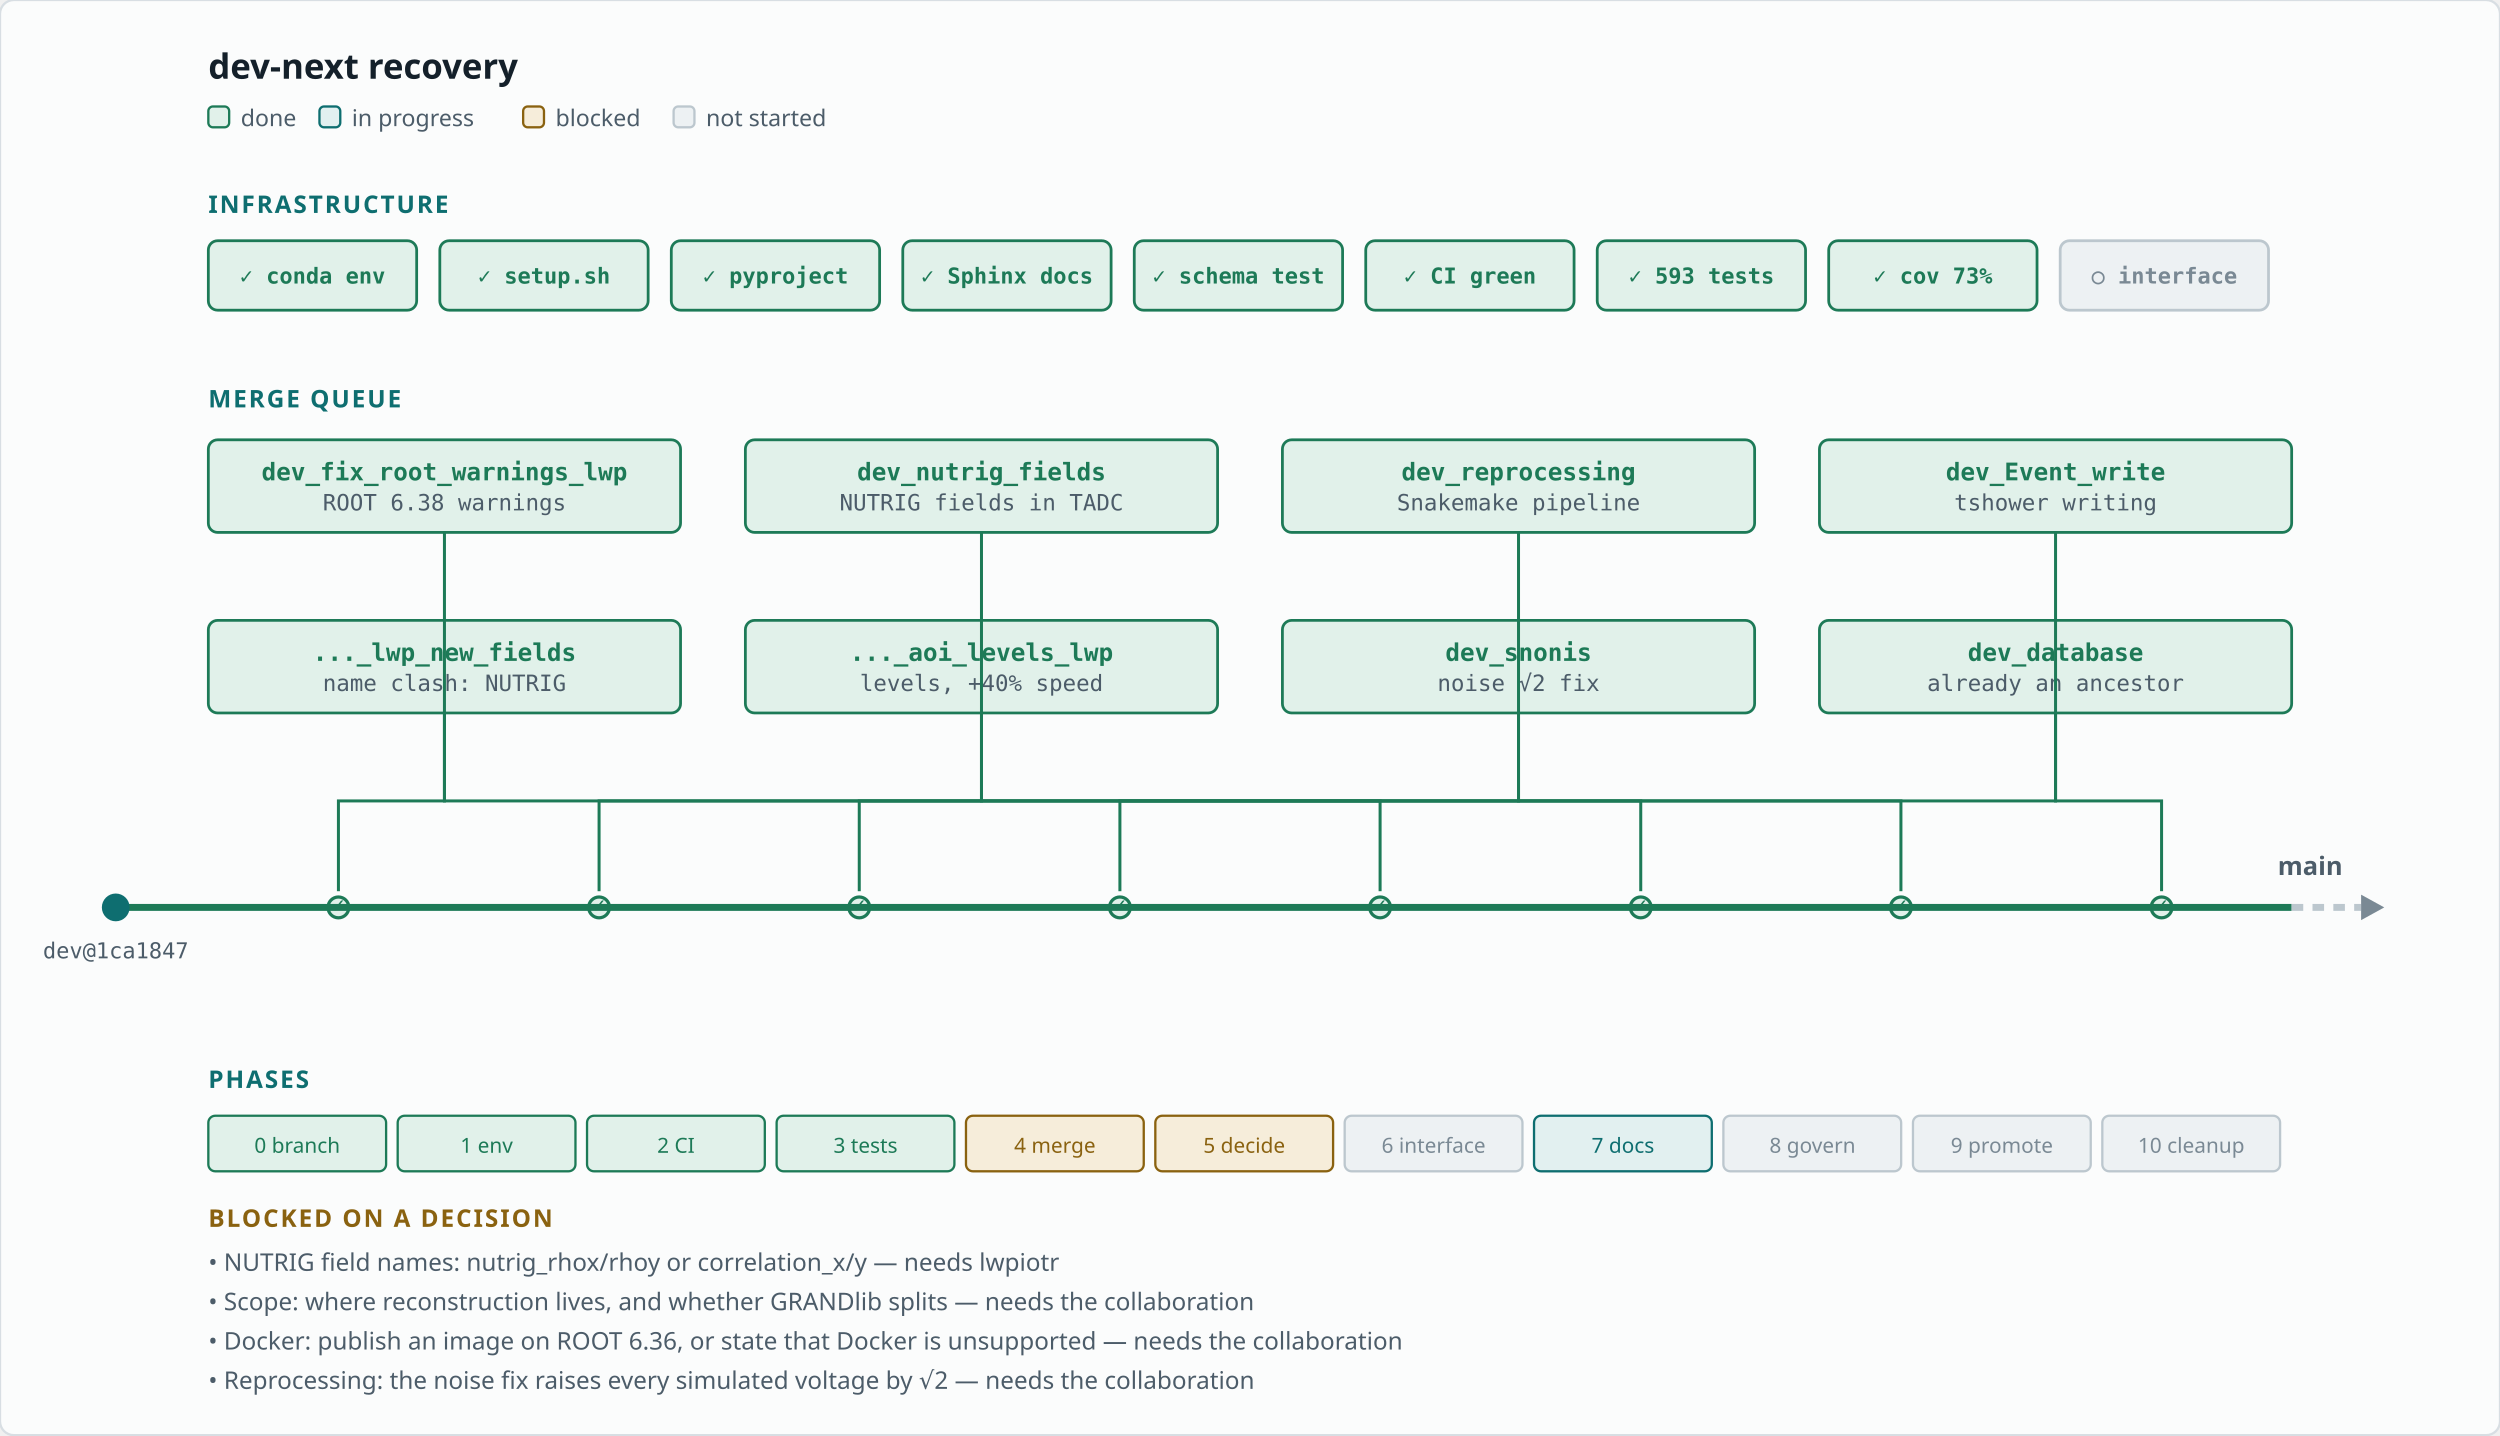
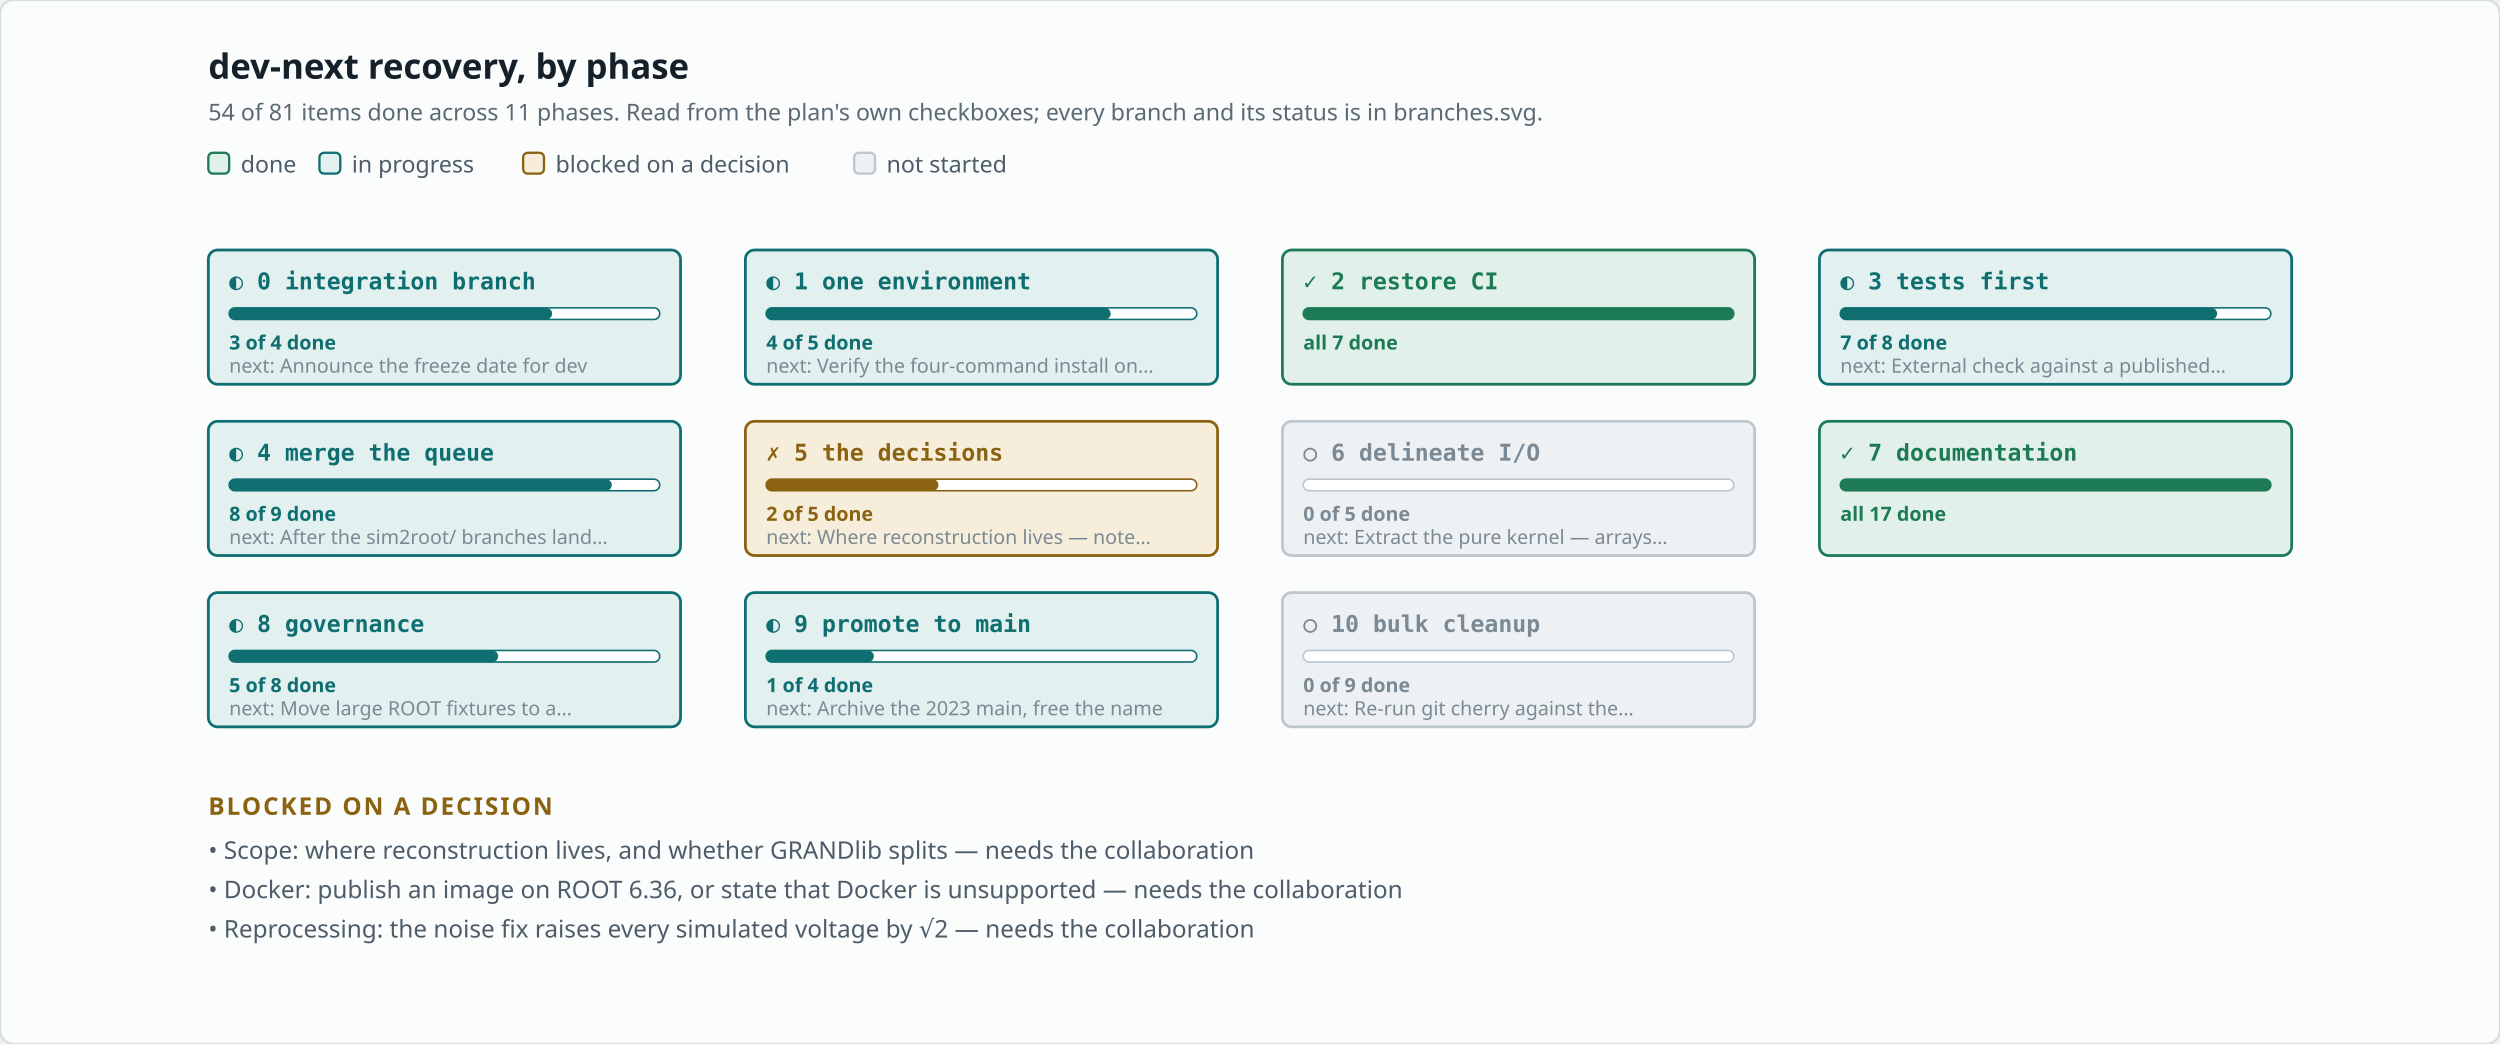
- <svg xmlns="http://www.w3.org/2000/svg" viewBox="0 0 1080 620" width="100%" font-family="IBM Plex Sans, sans-serif">
-   <rect width="1080" height="620" rx="6" fill="#FBFCFC" stroke="#D8DEE3" />
-   <text x="90" y="34" font-size="15" font-weight="600" fill="#14202A">dev-next recovery</text>
-   <rect x="90" y="46" width="9" height="9" rx="2" fill="#E1F1EA" stroke="#1D7A57" />
-   <text x="104" y="54.5" font-size="10" fill="#4C5C69">done</text>
-   <rect x="138" y="46" width="9" height="9" rx="2" fill="#E2F0F0" stroke="#0E6E70" />
-   <text x="152" y="54.5" font-size="10" fill="#4C5C69">in progress</text>
-   <rect x="226" y="46" width="9" height="9" rx="2" fill="#F6EDDA" stroke="#8A6210" />
-   <text x="240" y="54.5" font-size="10" fill="#4C5C69">blocked</text>
-   <rect x="291" y="46" width="9" height="9" rx="2" fill="#EDF1F3" stroke="#BCC7CE" />
-   <text x="305" y="54.5" font-size="10" fill="#4C5C69">not started</text>
-   <text x="90" y="92" font-size="10.5" font-weight="600" fill="#0E6E70" letter-spacing="0.08em">INFRASTRUCTURE</text>
-   <rect x="90.0" y="104.0" width="90.0" height="30.0" rx="4" fill="#E1F1EA" stroke="#1D7A57" stroke-width="1.2" />
-   <text x="135.0" y="122.5" font-family="IBM Plex Mono, monospace" font-size="9.5" font-weight="600" fill="#1D7A57" text-anchor="middle">✓ conda env</text>
-   <rect x="190.0" y="104.0" width="90.0" height="30.0" rx="4" fill="#E1F1EA" stroke="#1D7A57" stroke-width="1.2" />
-   <text x="235.0" y="122.5" font-family="IBM Plex Mono, monospace" font-size="9.5" font-weight="600" fill="#1D7A57" text-anchor="middle">✓ setup.sh</text>
-   <rect x="290.0" y="104.0" width="90.0" height="30.0" rx="4" fill="#E1F1EA" stroke="#1D7A57" stroke-width="1.2" />
-   <text x="335.0" y="122.5" font-family="IBM Plex Mono, monospace" font-size="9.5" font-weight="600" fill="#1D7A57" text-anchor="middle">✓ pyproject</text>
-   <rect x="390.0" y="104.0" width="90.0" height="30.0" rx="4" fill="#E1F1EA" stroke="#1D7A57" stroke-width="1.2" />
-   <text x="435.0" y="122.5" font-family="IBM Plex Mono, monospace" font-size="9.5" font-weight="600" fill="#1D7A57" text-anchor="middle">✓ Sphinx docs</text>
-   <rect x="490.0" y="104.0" width="90.0" height="30.0" rx="4" fill="#E1F1EA" stroke="#1D7A57" stroke-width="1.2" />
-   <text x="535.0" y="122.5" font-family="IBM Plex Mono, monospace" font-size="9.5" font-weight="600" fill="#1D7A57" text-anchor="middle">✓ schema test</text>
-   <rect x="590.0" y="104.0" width="90.0" height="30.0" rx="4" fill="#E1F1EA" stroke="#1D7A57" stroke-width="1.2" />
-   <text x="635.0" y="122.5" font-family="IBM Plex Mono, monospace" font-size="9.5" font-weight="600" fill="#1D7A57" text-anchor="middle">✓ CI green</text>
-   <rect x="690.0" y="104.0" width="90.0" height="30.0" rx="4" fill="#E1F1EA" stroke="#1D7A57" stroke-width="1.2" />
-   <text x="735.0" y="122.5" font-family="IBM Plex Mono, monospace" font-size="9.5" font-weight="600" fill="#1D7A57" text-anchor="middle">✓ 593 tests</text>
-   <rect x="790.0" y="104.0" width="90.0" height="30.0" rx="4" fill="#E1F1EA" stroke="#1D7A57" stroke-width="1.2" />
-   <text x="835.0" y="122.5" font-family="IBM Plex Mono, monospace" font-size="9.5" font-weight="600" fill="#1D7A57" text-anchor="middle">✓ cov 73%</text>
-   <rect x="890.0" y="104.0" width="90.0" height="30.0" rx="4" fill="#EDF1F3" stroke="#BCC7CE" stroke-width="1.2" />
-   <text x="935.0" y="122.5" font-family="IBM Plex Mono, monospace" font-size="9.5" font-weight="600" fill="#7A8994" text-anchor="middle">○ interface</text>
-   <text x="90" y="176" font-size="10.5" font-weight="600" fill="#0E6E70" letter-spacing="0.08em">MERGE QUEUE</text>
-   <rect x="90.0" y="190.0" width="204.0" height="40.0" rx="4" fill="#E1F1EA" stroke="#1D7A57" stroke-width="1.2" />
-   <text x="192.0" y="207.5" font-family="IBM Plex Mono, monospace" font-size="10.5" font-weight="600" fill="#1D7A57" text-anchor="middle">dev_fix_root_warnings_lwp</text>
-   <text x="192.0" y="220.5" font-family="IBM Plex Mono, monospace" font-size="9.7" font-weight="400" fill="#4C5C69" text-anchor="middle">ROOT 6.38 warnings</text>
-   <rect x="322.0" y="190.0" width="204.0" height="40.0" rx="4" fill="#E1F1EA" stroke="#1D7A57" stroke-width="1.2" />
-   <text x="424.0" y="207.5" font-family="IBM Plex Mono, monospace" font-size="10.5" font-weight="600" fill="#1D7A57" text-anchor="middle">dev_nutrig_fields</text>
-   <text x="424.0" y="220.5" font-family="IBM Plex Mono, monospace" font-size="9.7" font-weight="400" fill="#4C5C69" text-anchor="middle">NUTRIG fields in TADC</text>
-   <rect x="554.0" y="190.0" width="204.0" height="40.0" rx="4" fill="#E1F1EA" stroke="#1D7A57" stroke-width="1.2" />
-   <text x="656.0" y="207.5" font-family="IBM Plex Mono, monospace" font-size="10.5" font-weight="600" fill="#1D7A57" text-anchor="middle">dev_reprocessing</text>
-   <text x="656.0" y="220.5" font-family="IBM Plex Mono, monospace" font-size="9.7" font-weight="400" fill="#4C5C69" text-anchor="middle">Snakemake pipeline</text>
-   <rect x="786.0" y="190.0" width="204.0" height="40.0" rx="4" fill="#E1F1EA" stroke="#1D7A57" stroke-width="1.2" />
-   <text x="888.0" y="207.5" font-family="IBM Plex Mono, monospace" font-size="10.5" font-weight="600" fill="#1D7A57" text-anchor="middle">dev_Event_write</text>
-   <text x="888.0" y="220.5" font-family="IBM Plex Mono, monospace" font-size="9.7" font-weight="400" fill="#4C5C69" text-anchor="middle">tshower writing</text>
-   <rect x="90.0" y="268.0" width="204.0" height="40.0" rx="4" fill="#E1F1EA" stroke="#1D7A57" stroke-width="1.2" />
-   <text x="192.0" y="285.5" font-family="IBM Plex Mono, monospace" font-size="10.5" font-weight="600" fill="#1D7A57" text-anchor="middle">..._lwp_new_fields</text>
-   <text x="192.0" y="298.5" font-family="IBM Plex Mono, monospace" font-size="9.7" font-weight="400" fill="#4C5C69" text-anchor="middle">name clash: NUTRIG</text>
-   <rect x="322.0" y="268.0" width="204.0" height="40.0" rx="4" fill="#E1F1EA" stroke="#1D7A57" stroke-width="1.2" />
-   <text x="424.0" y="285.5" font-family="IBM Plex Mono, monospace" font-size="10.5" font-weight="600" fill="#1D7A57" text-anchor="middle">..._aoi_levels_lwp</text>
-   <text x="424.0" y="298.5" font-family="IBM Plex Mono, monospace" font-size="9.7" font-weight="400" fill="#4C5C69" text-anchor="middle">levels, +40% speed</text>
-   <rect x="554.0" y="268.0" width="204.0" height="40.0" rx="4" fill="#E1F1EA" stroke="#1D7A57" stroke-width="1.2" />
-   <text x="656.0" y="285.5" font-family="IBM Plex Mono, monospace" font-size="10.5" font-weight="600" fill="#1D7A57" text-anchor="middle">dev_snonis</text>
-   <text x="656.0" y="298.5" font-family="IBM Plex Mono, monospace" font-size="9.7" font-weight="400" fill="#4C5C69" text-anchor="middle">noise √2 fix</text>
-   <rect x="786.0" y="268.0" width="204.0" height="40.0" rx="4" fill="#E1F1EA" stroke="#1D7A57" stroke-width="1.2" />
-   <text x="888.0" y="285.5" font-family="IBM Plex Mono, monospace" font-size="10.5" font-weight="600" fill="#1D7A57" text-anchor="middle">dev_database</text>
-   <text x="888.0" y="298.5" font-family="IBM Plex Mono, monospace" font-size="9.7" font-weight="400" fill="#4C5C69" text-anchor="middle">already an ancestor</text>
-   <path d="M 192.0 230.0 L 192.0 346.0 L 146.2 346.0 L 146.2 385.0" stroke="#1D7A57" stroke-width="1.3" fill="none" />
-   <circle cx="146.2" cy="392" r="4.5" fill="#E1F1EA" stroke="#1D7A57" stroke-width="1.4" />
-   <text x="146.2" y="394" font-size="8" font-weight="700" fill="#1D7A57" text-anchor="middle">✓</text>
-   <path d="M 424.0 230.0 L 424.0 346.0 L 258.8 346.0 L 258.8 385.0" stroke="#1D7A57" stroke-width="1.3" fill="none" />
-   <circle cx="258.8" cy="392" r="4.5" fill="#E1F1EA" stroke="#1D7A57" stroke-width="1.4" />
-   <text x="258.8" y="394" font-size="8" font-weight="700" fill="#1D7A57" text-anchor="middle">✓</text>
-   <path d="M 656.0 230.0 L 656.0 346.0 L 371.2 346.0 L 371.2 385.0" stroke="#1D7A57" stroke-width="1.3" fill="none" />
-   <circle cx="371.2" cy="392" r="4.5" fill="#E1F1EA" stroke="#1D7A57" stroke-width="1.4" />
-   <text x="371.2" y="394" font-size="8" font-weight="700" fill="#1D7A57" text-anchor="middle">✓</text>
-   <path d="M 888.0 230.0 L 888.0 346.0 L 483.8 346.0 L 483.8 385.0" stroke="#1D7A57" stroke-width="1.3" fill="none" />
-   <circle cx="483.8" cy="392" r="4.5" fill="#E1F1EA" stroke="#1D7A57" stroke-width="1.4" />
-   <text x="483.8" y="394" font-size="8" font-weight="700" fill="#1D7A57" text-anchor="middle">✓</text>
-   <path d="M 192.0 308.0 L 192.0 346.0 L 596.2 346.0 L 596.2 385.0" stroke="#1D7A57" stroke-width="1.3" fill="none" />
-   <circle cx="596.2" cy="392" r="4.5" fill="#E1F1EA" stroke="#1D7A57" stroke-width="1.4" />
-   <text x="596.2" y="394" font-size="8" font-weight="700" fill="#1D7A57" text-anchor="middle">✓</text>
-   <path d="M 424.0 308.0 L 424.0 346.0 L 708.8 346.0 L 708.8 385.0" stroke="#1D7A57" stroke-width="1.3" fill="none" />
-   <circle cx="708.8" cy="392" r="4.5" fill="#E1F1EA" stroke="#1D7A57" stroke-width="1.4" />
-   <text x="708.8" y="394" font-size="8" font-weight="700" fill="#1D7A57" text-anchor="middle">✓</text>
-   <path d="M 656.0 308.0 L 656.0 346.0 L 821.2 346.0 L 821.2 385.0" stroke="#1D7A57" stroke-width="1.3" fill="none" />
-   <circle cx="821.2" cy="392" r="4.5" fill="#E1F1EA" stroke="#1D7A57" stroke-width="1.4" />
-   <text x="821.2" y="394" font-size="8" font-weight="700" fill="#1D7A57" text-anchor="middle">✓</text>
-   <path d="M 888.0 308.0 L 888.0 346.0 L 933.8 346.0 L 933.8 385.0" stroke="#1D7A57" stroke-width="1.3" fill="none" />
-   <circle cx="933.8" cy="392" r="4.5" fill="#E1F1EA" stroke="#1D7A57" stroke-width="1.4" />
-   <text x="933.8" y="394" font-size="8" font-weight="700" fill="#1D7A57" text-anchor="middle">✓</text>
-   <line x1="50" y1="392" x2="990.0" y2="392" stroke="#1D7A57" stroke-width="3" />
-   <line x1="990.0" y1="392" x2="1020" y2="392" stroke="#BCC7CE" stroke-width="3" stroke-dasharray="5 4" />
-   <circle cx="50" cy="392" r="6" fill="#0E6E70" />
-   <text x="50" y="414" font-size="9.5" font-family="IBM Plex Mono, monospace" fill="#4C5C69" text-anchor="middle">dev@1ca1847</text>
-   <path d="M 1030 392 l -10 -5.5 l 0 11 z" fill="#7A8994" />
-   <text x="998" y="378" font-size="11" font-weight="600" fill="#4C5C69" text-anchor="middle">main</text>
-   <text x="90" y="470" font-size="10.5" font-weight="600" fill="#0E6E70" letter-spacing="0.08em">PHASES</text>
-   <rect x="90.0" y="482" width="76.8" height="24" rx="3" fill="#E1F1EA" stroke="#1D7A57" />
-   <text x="128.4" y="498" font-size="9" fill="#1D7A57" text-anchor="middle">0 branch</text>
-   <rect x="171.8" y="482" width="76.8" height="24" rx="3" fill="#E1F1EA" stroke="#1D7A57" />
-   <text x="210.2" y="498" font-size="9" fill="#1D7A57" text-anchor="middle">1 env</text>
-   <rect x="253.6" y="482" width="76.8" height="24" rx="3" fill="#E1F1EA" stroke="#1D7A57" />
-   <text x="292.0" y="498" font-size="9" fill="#1D7A57" text-anchor="middle">2 CI</text>
-   <rect x="335.5" y="482" width="76.8" height="24" rx="3" fill="#E1F1EA" stroke="#1D7A57" />
-   <text x="373.9" y="498" font-size="9" fill="#1D7A57" text-anchor="middle">3 tests</text>
-   <rect x="417.3" y="482" width="76.8" height="24" rx="3" fill="#F6EDDA" stroke="#8A6210" />
-   <text x="455.7" y="498" font-size="9" fill="#8A6210" text-anchor="middle">4 merge</text>
-   <rect x="499.1" y="482" width="76.8" height="24" rx="3" fill="#F6EDDA" stroke="#8A6210" />
-   <text x="537.5" y="498" font-size="9" fill="#8A6210" text-anchor="middle">5 decide</text>
-   <rect x="580.9" y="482" width="76.8" height="24" rx="3" fill="#EDF1F3" stroke="#BCC7CE" />
-   <text x="619.3" y="498" font-size="9" fill="#7A8994" text-anchor="middle">6 interface</text>
-   <rect x="662.7" y="482" width="76.8" height="24" rx="3" fill="#E2F0F0" stroke="#0E6E70" />
-   <text x="701.1" y="498" font-size="9" fill="#0E6E70" text-anchor="middle">7 docs</text>
-   <rect x="744.5" y="482" width="76.8" height="24" rx="3" fill="#EDF1F3" stroke="#BCC7CE" />
-   <text x="783.0" y="498" font-size="9" fill="#7A8994" text-anchor="middle">8 govern</text>
-   <rect x="826.4" y="482" width="76.8" height="24" rx="3" fill="#EDF1F3" stroke="#BCC7CE" />
-   <text x="864.8" y="498" font-size="9" fill="#7A8994" text-anchor="middle">9 promote</text>
-   <rect x="908.2" y="482" width="76.8" height="24" rx="3" fill="#EDF1F3" stroke="#BCC7CE" />
-   <text x="946.6" y="498" font-size="9" fill="#7A8994" text-anchor="middle">10 cleanup</text>
-   <text x="90" y="530" font-size="10.5" font-weight="600" fill="#8A6210" letter-spacing="0.08em">BLOCKED ON A DECISION</text>
-   <text x="90" y="549" font-size="10.5" fill="#4C5C69">• NUTRIG field names: nutrig_rhox/rhoy or correlation_x/y — needs lwpiotr</text>
-   <text x="90" y="566" font-size="10.5" fill="#4C5C69">• Scope: where reconstruction lives, and whether GRANDlib splits — needs the collaboration</text>
-   <text x="90" y="583" font-size="10.5" fill="#4C5C69">• Docker: publish an image on ROOT 6.36, or state that Docker is unsupported — needs the collaboration</text>
-   <text x="90" y="600" font-size="10.5" fill="#4C5C69">• Reprocessing: the noise fix raises every simulated voltage by √2 — needs the collaboration</text>
+ <svg xmlns="http://www.w3.org/2000/svg" viewBox="0 0 1080 451" width="100%" font-family="IBM Plex Sans, sans-serif">
+   <rect width="1080" height="451" rx="6" fill="#FBFCFC" stroke="#D8DEE3" />
+   <text x="90" y="34" font-size="15" font-weight="600" fill="#14202A">dev-next recovery, by phase</text>
+   <text x="90" y="52" font-size="10" fill="#5A6A73">54 of 81 items done across 11 phases. Read from the plan's own checkboxes; every branch and its status is in branches.svg.</text>
+   <rect x="90" y="66" width="9" height="9" rx="2" fill="#E1F1EA" stroke="#1D7A57" />
+   <text x="104" y="74.5" font-size="10" fill="#4C5C69">done</text>
+   <rect x="138" y="66" width="9" height="9" rx="2" fill="#E2F0F0" stroke="#0E6E70" />
+   <text x="152" y="74.5" font-size="10" fill="#4C5C69">in progress</text>
+   <rect x="226" y="66" width="9" height="9" rx="2" fill="#F6EDDA" stroke="#8A6210" />
+   <text x="240" y="74.5" font-size="10" fill="#4C5C69">blocked on a decision</text>
+   <rect x="369" y="66" width="9" height="9" rx="2" fill="#EDF1F3" stroke="#BCC7CE" />
+   <text x="383" y="74.5" font-size="10" fill="#4C5C69">not started</text>
+   <rect x="90.0" y="108.0" width="204" height="58" rx="4" fill="#E2F0F0" stroke="#0E6E70" stroke-width="1.2" />
+   <text x="99.0" y="125.0" font-family="IBM Plex Mono, monospace" font-size="10" font-weight="600" fill="#0E6E70">◐ 0 integration branch</text>
+   <rect x="99.0" y="133.0" width="186.0" height="5" rx="2.5" fill="#FFFFFF" stroke="#0E6E70" stroke-width="0.7" />
+   <rect x="99.0" y="133.0" width="139.5" height="5" rx="2.5" fill="#0E6E70" />
+   <text x="99.0" y="151.0" font-size="8.5" font-weight="600" fill="#0E6E70">3 of 4 done</text>
+   <text x="99.0" y="161.0" font-size="8.5" fill="#7A8994">next: Announce the freeze date for dev</text>
+   <rect x="322.0" y="108.0" width="204" height="58" rx="4" fill="#E2F0F0" stroke="#0E6E70" stroke-width="1.2" />
+   <text x="331.0" y="125.0" font-family="IBM Plex Mono, monospace" font-size="10" font-weight="600" fill="#0E6E70">◐ 1 one environment</text>
+   <rect x="331.0" y="133.0" width="186.0" height="5" rx="2.5" fill="#FFFFFF" stroke="#0E6E70" stroke-width="0.7" />
+   <rect x="331.0" y="133.0" width="148.8" height="5" rx="2.5" fill="#0E6E70" />
+   <text x="331.0" y="151.0" font-size="8.5" font-weight="600" fill="#0E6E70">4 of 5 done</text>
+   <text x="331.0" y="161.0" font-size="8.5" fill="#7A8994">next: Verify the four-command install on…</text>
+   <rect x="554.0" y="108.0" width="204" height="58" rx="4" fill="#E1F1EA" stroke="#1D7A57" stroke-width="1.2" />
+   <text x="563.0" y="125.0" font-family="IBM Plex Mono, monospace" font-size="10" font-weight="600" fill="#1D7A57">✓ 2 restore CI</text>
+   <rect x="563.0" y="133.0" width="186.0" height="5" rx="2.5" fill="#FFFFFF" stroke="#1D7A57" stroke-width="0.7" />
+   <rect x="563.0" y="133.0" width="186.0" height="5" rx="2.5" fill="#1D7A57" />
+   <text x="563.0" y="151.0" font-size="8.5" font-weight="600" fill="#1D7A57">all 7 done</text>
+   <rect x="786.0" y="108.0" width="204" height="58" rx="4" fill="#E2F0F0" stroke="#0E6E70" stroke-width="1.2" />
+   <text x="795.0" y="125.0" font-family="IBM Plex Mono, monospace" font-size="10" font-weight="600" fill="#0E6E70">◐ 3 tests first</text>
+   <rect x="795.0" y="133.0" width="186.0" height="5" rx="2.5" fill="#FFFFFF" stroke="#0E6E70" stroke-width="0.7" />
+   <rect x="795.0" y="133.0" width="162.8" height="5" rx="2.5" fill="#0E6E70" />
+   <text x="795.0" y="151.0" font-size="8.5" font-weight="600" fill="#0E6E70">7 of 8 done</text>
+   <text x="795.0" y="161.0" font-size="8.5" fill="#7A8994">next: External check against a published…</text>
+   <rect x="90.0" y="182.0" width="204" height="58" rx="4" fill="#E2F0F0" stroke="#0E6E70" stroke-width="1.2" />
+   <text x="99.0" y="199.0" font-family="IBM Plex Mono, monospace" font-size="10" font-weight="600" fill="#0E6E70">◐ 4 merge the queue</text>
+   <rect x="99.0" y="207.0" width="186.0" height="5" rx="2.5" fill="#FFFFFF" stroke="#0E6E70" stroke-width="0.7" />
+   <rect x="99.0" y="207.0" width="165.3" height="5" rx="2.5" fill="#0E6E70" />
+   <text x="99.0" y="225.0" font-size="8.5" font-weight="600" fill="#0E6E70">8 of 9 done</text>
+   <text x="99.0" y="235.0" font-size="8.5" fill="#7A8994">next: After the sim2root/ branches land…</text>
+   <rect x="322.0" y="182.0" width="204" height="58" rx="4" fill="#F6EDDA" stroke="#8A6210" stroke-width="1.2" />
+   <text x="331.0" y="199.0" font-family="IBM Plex Mono, monospace" font-size="10" font-weight="600" fill="#8A6210">✗ 5 the decisions</text>
+   <rect x="331.0" y="207.0" width="186.0" height="5" rx="2.5" fill="#FFFFFF" stroke="#8A6210" stroke-width="0.7" />
+   <rect x="331.0" y="207.0" width="74.4" height="5" rx="2.5" fill="#8A6210" />
+   <text x="331.0" y="225.0" font-size="8.5" font-weight="600" fill="#8A6210">2 of 5 done</text>
+   <text x="331.0" y="235.0" font-size="8.5" fill="#7A8994">next: Where reconstruction lives — note…</text>
+   <rect x="554.0" y="182.0" width="204" height="58" rx="4" fill="#EDF1F3" stroke="#BCC7CE" stroke-width="1.2" />
+   <text x="563.0" y="199.0" font-family="IBM Plex Mono, monospace" font-size="10" font-weight="600" fill="#7A8994">○ 6 delineate I/O</text>
+   <rect x="563.0" y="207.0" width="186.0" height="5" rx="2.5" fill="#FFFFFF" stroke="#BCC7CE" stroke-width="0.7" />
+   <text x="563.0" y="225.0" font-size="8.5" font-weight="600" fill="#7A8994">0 of 5 done</text>
+   <text x="563.0" y="235.0" font-size="8.5" fill="#7A8994">next: Extract the pure kernel — arrays…</text>
+   <rect x="786.0" y="182.0" width="204" height="58" rx="4" fill="#E1F1EA" stroke="#1D7A57" stroke-width="1.2" />
+   <text x="795.0" y="199.0" font-family="IBM Plex Mono, monospace" font-size="10" font-weight="600" fill="#1D7A57">✓ 7 documentation</text>
+   <rect x="795.0" y="207.0" width="186.0" height="5" rx="2.5" fill="#FFFFFF" stroke="#1D7A57" stroke-width="0.7" />
+   <rect x="795.0" y="207.0" width="186.0" height="5" rx="2.5" fill="#1D7A57" />
+   <text x="795.0" y="225.0" font-size="8.5" font-weight="600" fill="#1D7A57">all 17 done</text>
+   <rect x="90.0" y="256.0" width="204" height="58" rx="4" fill="#E2F0F0" stroke="#0E6E70" stroke-width="1.2" />
+   <text x="99.0" y="273.0" font-family="IBM Plex Mono, monospace" font-size="10" font-weight="600" fill="#0E6E70">◐ 8 governance</text>
+   <rect x="99.0" y="281.0" width="186.0" height="5" rx="2.5" fill="#FFFFFF" stroke="#0E6E70" stroke-width="0.7" />
+   <rect x="99.0" y="281.0" width="116.2" height="5" rx="2.5" fill="#0E6E70" />
+   <text x="99.0" y="299.0" font-size="8.5" font-weight="600" fill="#0E6E70">5 of 8 done</text>
+   <text x="99.0" y="309.0" font-size="8.5" fill="#7A8994">next: Move large ROOT fixtures to a…</text>
+   <rect x="322.0" y="256.0" width="204" height="58" rx="4" fill="#E2F0F0" stroke="#0E6E70" stroke-width="1.2" />
+   <text x="331.0" y="273.0" font-family="IBM Plex Mono, monospace" font-size="10" font-weight="600" fill="#0E6E70">◐ 9 promote to main</text>
+   <rect x="331.0" y="281.0" width="186.0" height="5" rx="2.5" fill="#FFFFFF" stroke="#0E6E70" stroke-width="0.7" />
+   <rect x="331.0" y="281.0" width="46.5" height="5" rx="2.5" fill="#0E6E70" />
+   <text x="331.0" y="299.0" font-size="8.5" font-weight="600" fill="#0E6E70">1 of 4 done</text>
+   <text x="331.0" y="309.0" font-size="8.5" fill="#7A8994">next: Archive the 2023 main, free the name</text>
+   <rect x="554.0" y="256.0" width="204" height="58" rx="4" fill="#EDF1F3" stroke="#BCC7CE" stroke-width="1.2" />
+   <text x="563.0" y="273.0" font-family="IBM Plex Mono, monospace" font-size="10" font-weight="600" fill="#7A8994">○ 10 bulk cleanup</text>
+   <rect x="563.0" y="281.0" width="186.0" height="5" rx="2.5" fill="#FFFFFF" stroke="#BCC7CE" stroke-width="0.7" />
+   <text x="563.0" y="299.0" font-size="8.5" font-weight="600" fill="#7A8994">0 of 9 done</text>
+   <text x="563.0" y="309.0" font-size="8.5" fill="#7A8994">next: Re-run git cherry against the…</text>
+   <text x="90" y="352" font-size="10.5" font-weight="600" fill="#8A6210" letter-spacing="0.08em">BLOCKED ON A DECISION</text>
+   <text x="90" y="371" font-size="10.5" fill="#4C5C69">• Scope: where reconstruction lives, and whether GRANDlib splits — needs the collaboration</text>
+   <text x="90" y="388" font-size="10.5" fill="#4C5C69">• Docker: publish an image on ROOT 6.36, or state that Docker is unsupported — needs the collaboration</text>
+   <text x="90" y="405" font-size="10.5" fill="#4C5C69">• Reprocessing: the noise fix raises every simulated voltage by √2 — needs the collaboration</text>
</svg>
